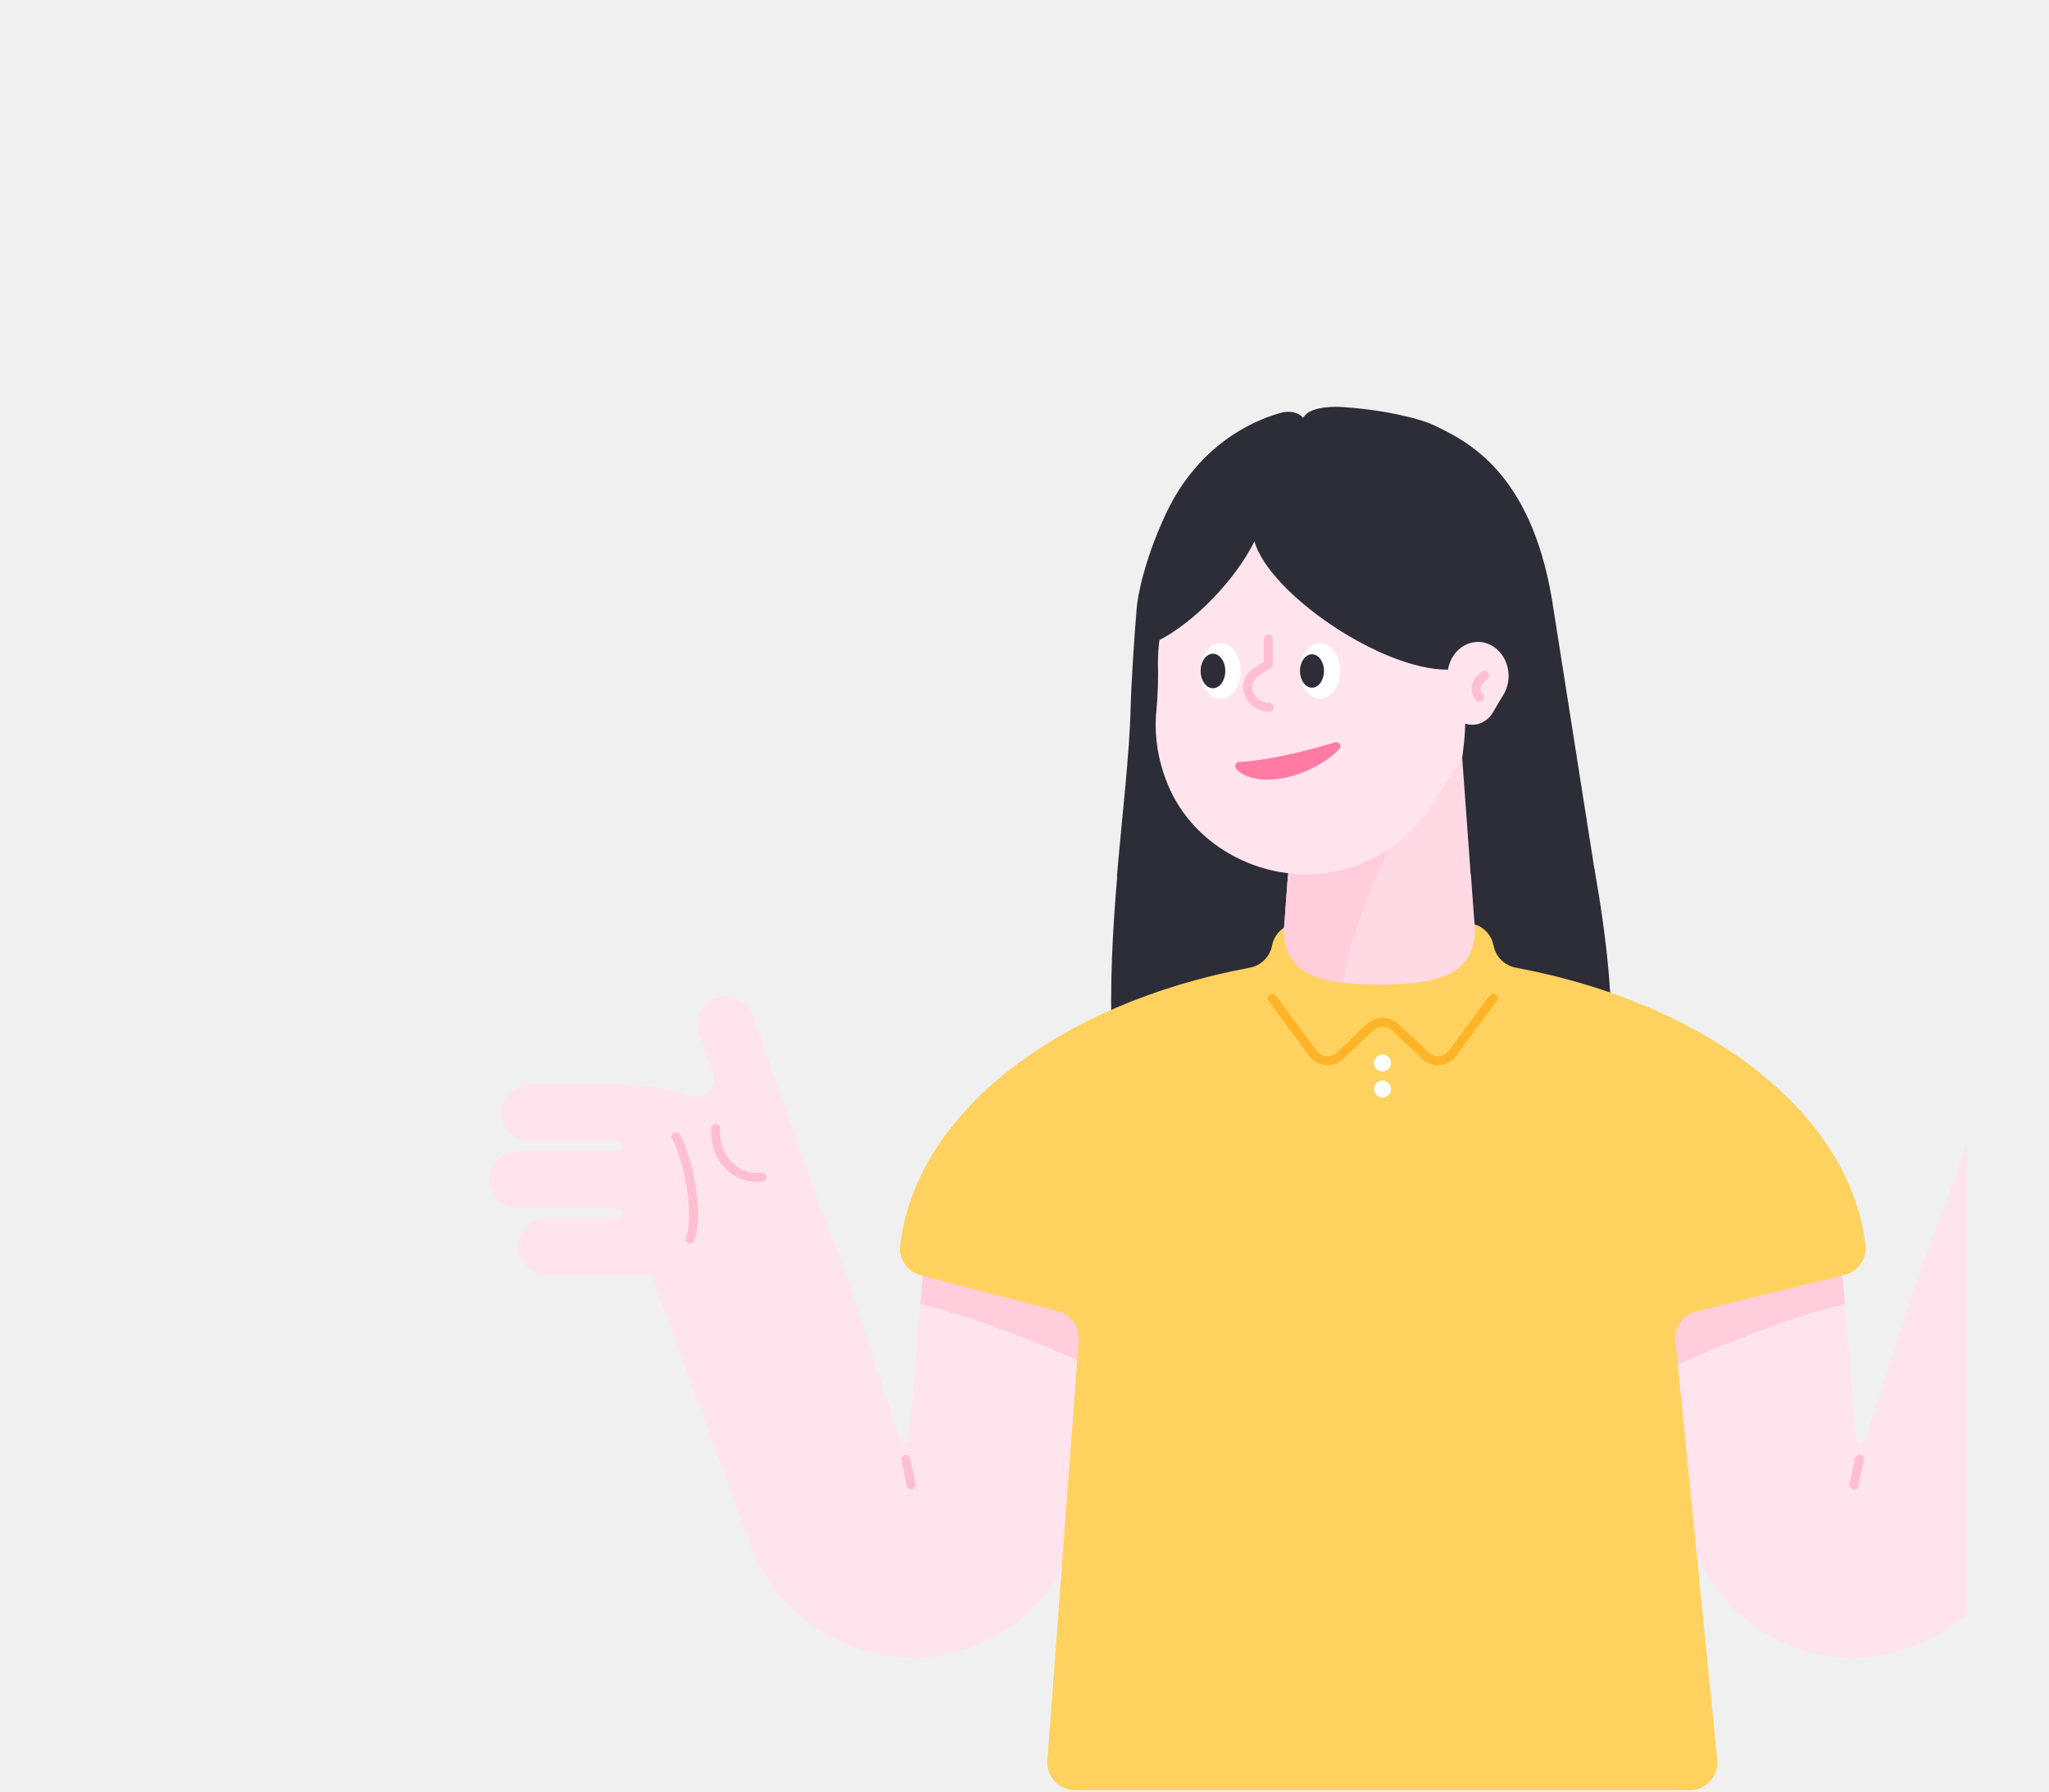
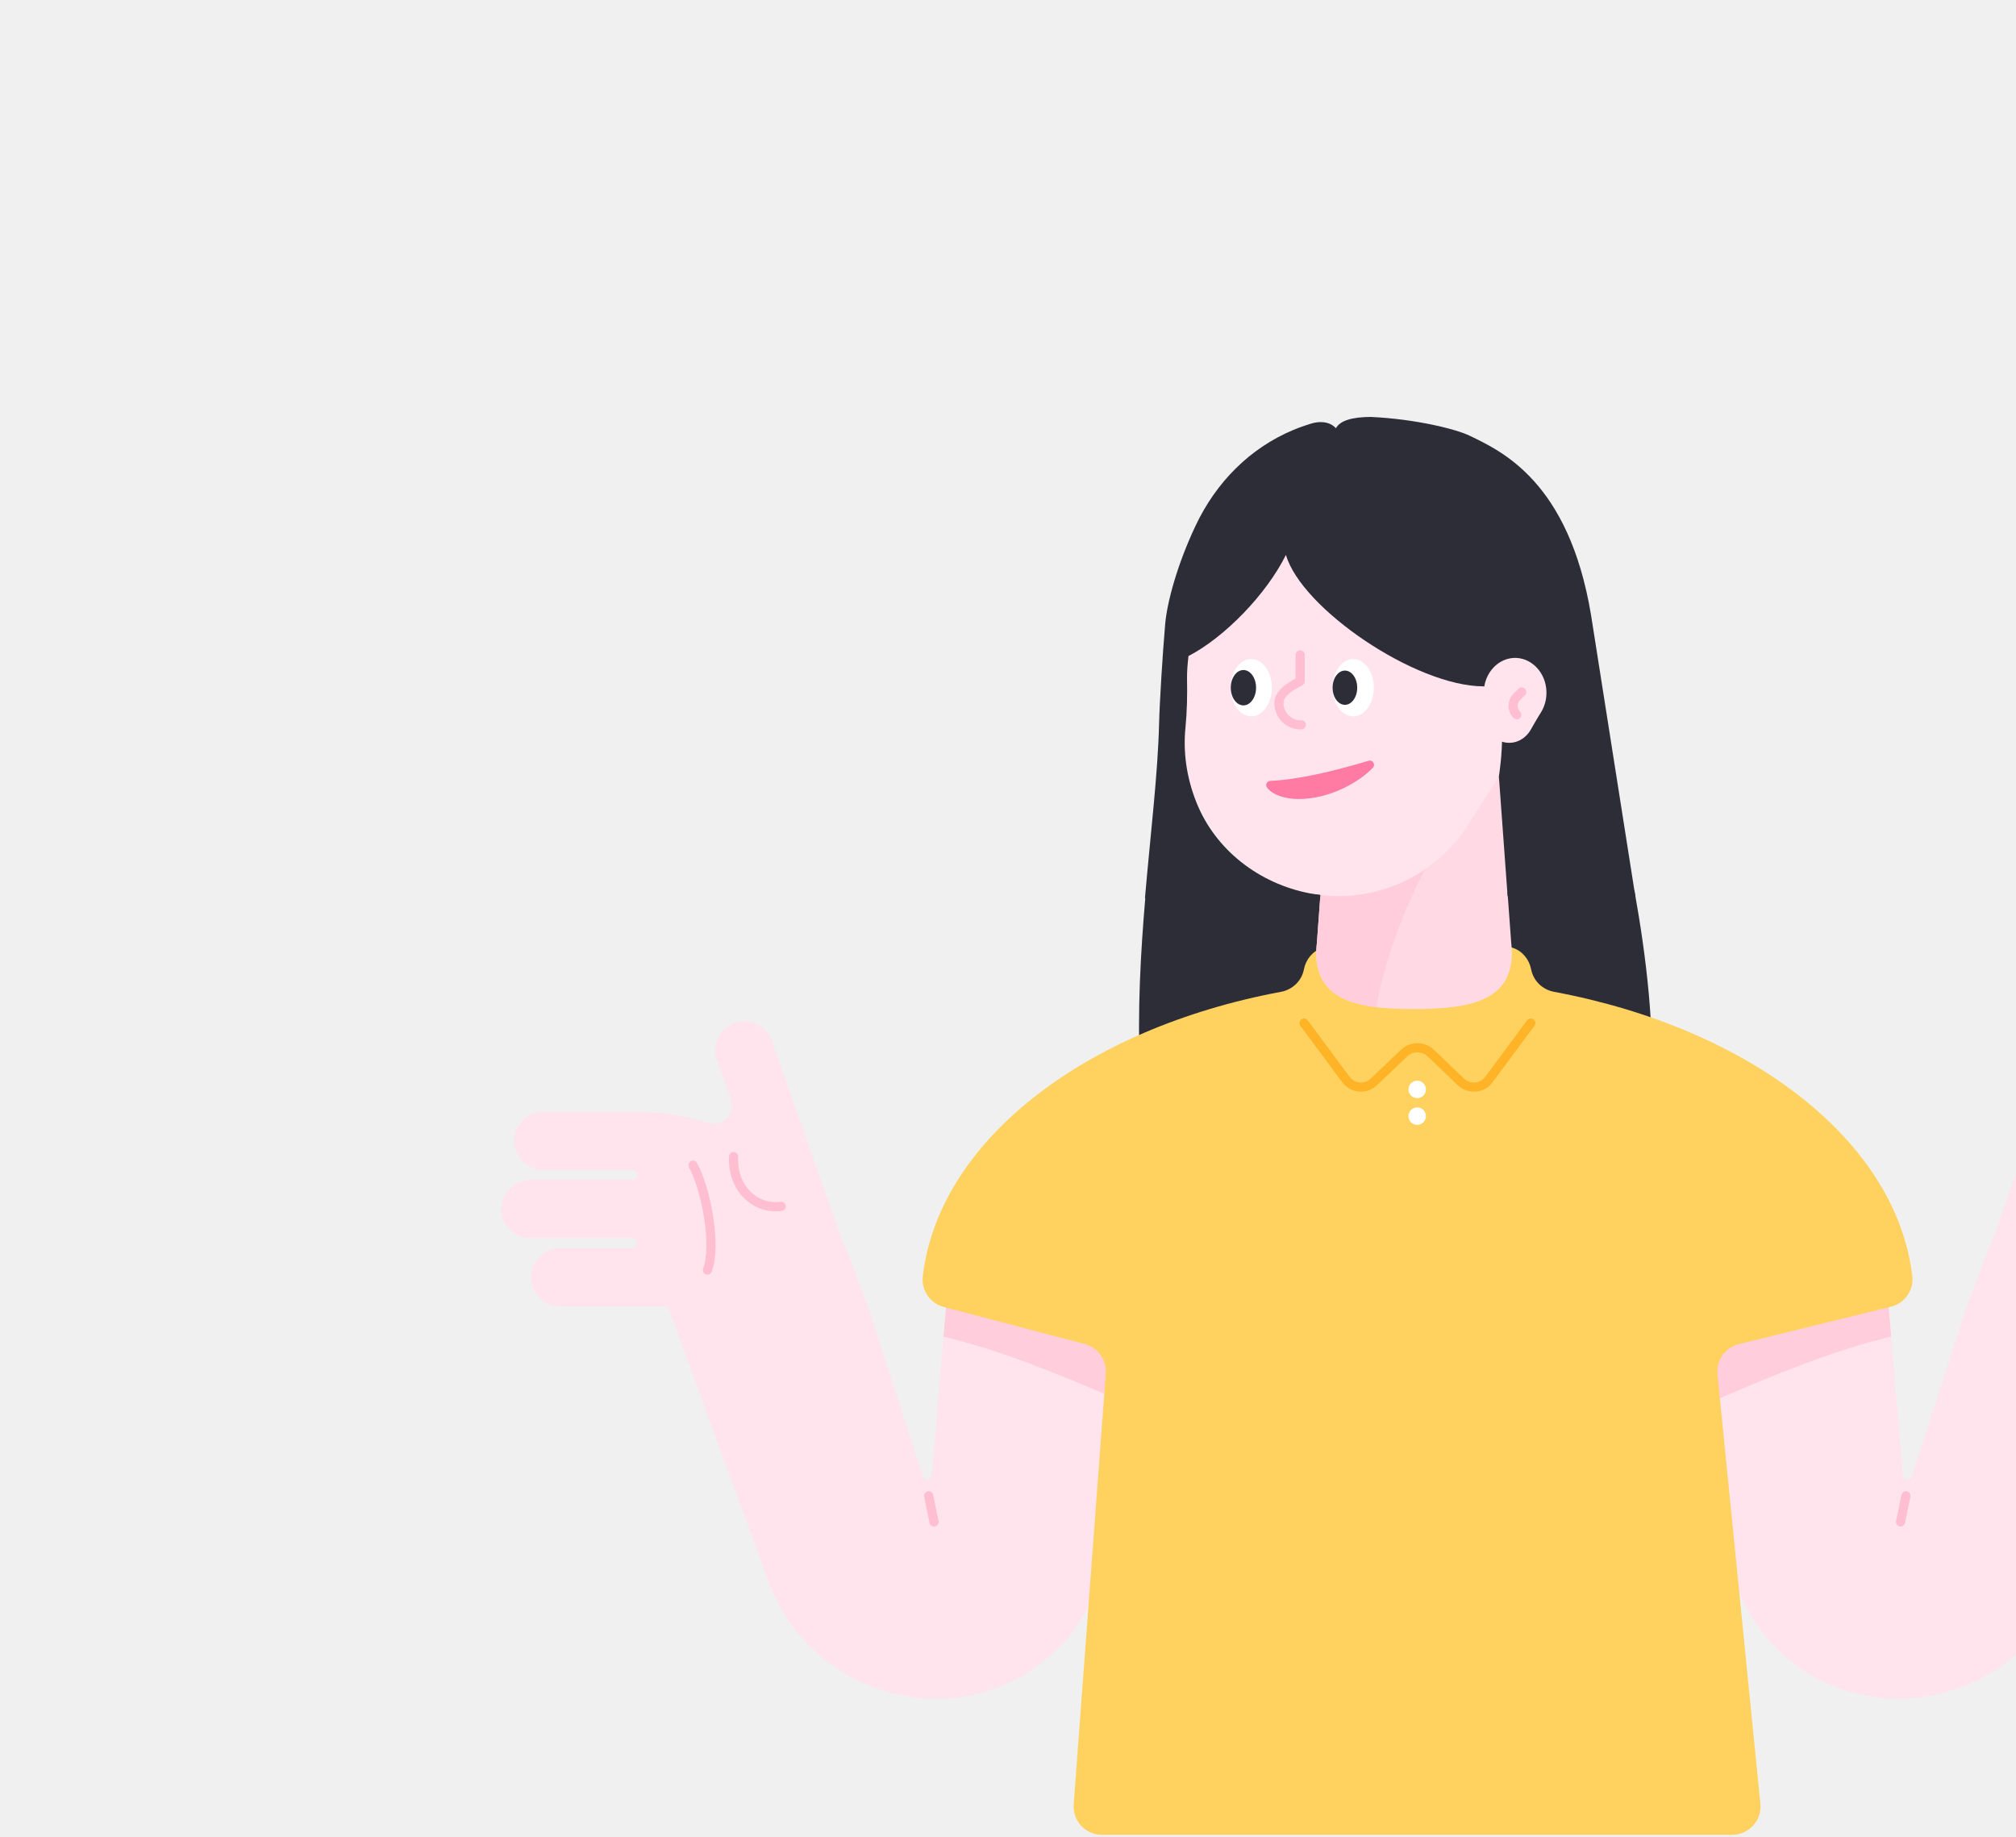
- <svg xmlns="http://www.w3.org/2000/svg" width="398" height="348" viewBox="0 0 398 348" fill="none">
+ <svg xmlns="http://www.w3.org/2000/svg" width="382" height="348" viewBox="0 0 382 348" fill="none">
  <mask id="mask0" mask-type="alpha" maskUnits="userSpaceOnUse" x="0" y="0" width="382" height="348">
-     <path d="M382 324C382 337.255 371.255 348 358 348L24 348C10.745 348 2.95782e-05 337.255 2.84194e-05 324L2.19259e-06 24C1.03382e-06 10.745 10.745 1.93855e-06 24 7.79773e-07L358 -2.84194e-05C371.255 -2.95782e-05 382 10.745 382 24L382 324Z" fill="#FFB428" />
+     <path d="M382 324C382 337.255 371.255 348 358 348L24 348C10.745 348 2.95782e-05 337.255 2.84194e-05 324L2.19259e-06 24C1.03382e-06 10.745 10.745 1.93855e-06 24 7.79773e-07L358 -2.84194e-05C371.255 -2.95782e-05 382 10.745 382 24L382 324Z" fill="#3C6EE6" />
  </mask>
  <g mask="url(#mask0)">
    <path d="M217.037 169.891C215.256 190.648 214.429 214.457 221.976 238.118H304.048C315.306 219.736 314.479 195.397 309.688 168.683L217.037 169.891Z" fill="#2D2D37" />
    <path d="M179.319 246.918L176.541 279.547C176.457 280.459 175.206 280.629 174.888 279.78L164.435 247.554L160.704 237.589C160.407 236.826 160.068 236.084 159.707 235.342L146.308 197.433C145.439 194.529 142.364 192.875 139.46 193.744C136.555 194.614 134.901 197.688 135.771 200.592L138.485 208.246C139.439 210.96 136.873 213.653 134.138 212.762C129.919 211.384 125.424 210.642 120.824 210.642H102.951C99.919 210.642 97.438 213.101 97.438 216.154C97.438 219.186 99.898 221.667 102.951 221.667H119.848C120.378 221.667 120.802 222.091 120.802 222.621C120.802 223.151 120.378 223.575 119.848 223.575H100.512C97.481 223.575 95 226.034 95 229.087C95 232.119 97.459 234.6 100.512 234.6H119.848C120.378 234.6 120.802 235.024 120.802 235.554C120.802 236.084 120.378 236.508 119.848 236.508H106.173C103.141 236.508 100.661 238.967 100.661 242.02C100.661 245.052 103.12 247.533 106.173 247.533H120.802H126.527L145.905 300.473C151.036 313.406 163.545 321.887 177.453 321.887C194.287 321.887 208.323 309.06 209.87 292.311L213.623 251.561L179.319 246.918Z" fill="#FFE4EE" />
    <path d="M139.014 219.144C138.675 225.165 143.149 229.257 148.025 228.578" stroke="#FFBED2" stroke-width="1.736" stroke-miterlimit="10" stroke-linecap="round" stroke-linejoin="round" />
    <path d="M134.053 240.662C135.771 236.019 133.905 225.609 131.318 220.775" stroke="#FFBED2" stroke-width="1.736" stroke-miterlimit="10" stroke-linecap="round" stroke-linejoin="round" />
    <path d="M179.319 246.918L213.602 251.582L212.33 265.427C200.966 260.508 189.75 255.886 178.768 253.257L179.319 246.918Z" fill="#FFCDDC" />
    <path d="M175.968 283.427L176.986 288.388" stroke="#FFBED2" stroke-width="1.736" stroke-miterlimit="10" stroke-linecap="round" stroke-linejoin="round" />
    <path d="M357.794 246.918L360.571 279.547C360.656 280.459 361.907 280.629 362.225 279.78L372.678 247.554L376.409 237.589C376.706 236.826 377.045 236.084 377.405 235.342L390.805 197.433C391.674 194.529 394.748 192.875 397.653 193.744C400.558 194.614 402.211 197.688 401.342 200.592L398.628 208.246C397.674 210.96 400.24 213.653 402.975 212.762C407.194 211.384 411.688 210.642 416.289 210.642H434.162C437.194 210.642 439.675 213.101 439.675 216.154C439.675 219.186 437.215 221.667 434.162 221.667H417.265C416.734 221.667 416.31 222.091 416.31 222.621C416.31 223.151 416.734 223.575 417.265 223.575H436.6C439.632 223.575 442.113 226.034 442.113 229.087C442.113 232.119 439.653 234.6 436.6 234.6H417.265C416.734 234.6 416.31 235.024 416.31 235.554C416.31 236.084 416.734 236.508 417.265 236.508H430.94C433.971 236.508 436.452 238.967 436.452 242.02C436.452 245.052 433.993 247.533 430.94 247.533H416.31H410.586L391.208 300.473C386.077 313.406 373.568 321.887 359.66 321.887C342.826 321.887 328.79 309.06 327.242 292.311L323.49 251.561L357.794 246.918Z" fill="#FFE4EE" />
    <path d="M357.793 246.918L323.51 251.582L324.782 265.427C336.146 260.508 347.362 255.886 358.345 253.257L357.793 246.918Z" fill="#FFCDDC" />
    <path d="M361.144 283.427L360.126 288.388" stroke="#FFBED2" stroke-width="1.736" stroke-miterlimit="10" stroke-linecap="round" stroke-linejoin="round" />
    <path d="M205.524 254.656C208.026 255.314 209.722 257.667 209.531 260.254L203.446 341.901C203.213 345.018 205.673 347.668 208.81 347.668H328.218C331.398 347.668 333.879 344.933 333.561 341.753L325.441 260.423C325.165 257.752 326.904 255.314 329.511 254.678L358.261 247.617C360.869 246.981 362.649 244.522 362.353 241.851C359.342 216.133 331.568 194.868 294.486 187.935C292.281 187.532 290.543 185.857 290.119 183.652C289.758 181.786 288.465 180.196 286.663 179.603C274.62 175.553 262.578 175.553 250.535 179.603C248.733 180.217 247.44 181.786 247.079 183.652C246.655 185.857 244.917 187.532 242.712 187.935C205.588 194.868 177.814 216.154 174.845 241.914C174.549 244.543 176.287 246.981 178.853 247.66L205.524 254.656Z" fill="#FFD25F" />
    <path d="M290.055 193.85L282.126 204.556C280.854 206.274 278.373 206.486 276.825 205.002L271.122 199.553C269.702 198.196 267.454 198.196 266.034 199.553L260.33 205.002C258.783 206.486 256.302 206.253 255.03 204.556L247.101 193.85" stroke="#FFB428" stroke-width="1.736" stroke-miterlimit="10" stroke-linecap="round" stroke-linejoin="round" />
    <path d="M268.536 208.077C269.449 208.077 270.189 207.337 270.189 206.423C270.189 205.51 269.449 204.77 268.536 204.77C267.622 204.77 266.882 205.51 266.882 206.423C266.882 207.337 267.622 208.077 268.536 208.077Z" fill="white" />
    <path d="M268.536 213.143C269.449 213.143 270.189 212.403 270.189 211.49C270.189 210.576 269.449 209.836 268.536 209.836C267.622 209.836 266.882 210.576 266.882 211.49C266.882 212.403 267.622 213.143 268.536 213.143Z" fill="white" />
    <path d="M283.525 140.166H252.338L249.539 178.541C248.267 189.545 256.854 191.198 267.942 191.198C279.01 191.198 287.617 189.523 286.345 178.541L283.525 140.166Z" fill="#FFDAE4" />
    <path d="M260.797 190.838C262.769 178.732 270.826 160.096 276.826 155.325L251.172 156.258L249.539 178.541C248.543 187 253.44 189.926 260.797 190.838Z" fill="#FFCDDC" />
    <path d="M224.5 118.285C224.5 97.911 241.504 81.522 262.091 82.518C280.345 83.409 295.313 98.441 296.098 116.717C296.458 125.112 293.914 132.872 289.419 139.148C285.434 144.703 281.85 150.512 278.183 156.279C272.31 165.501 261.412 171.205 249.327 169.487C237.645 167.812 227.998 158.929 225.306 147.438C224.521 144.13 224.352 140.908 224.648 137.833C225.221 132.024 224.903 126.172 224.564 120.363C224.521 119.664 224.5 118.985 224.5 118.285Z" fill="#FFE4EE" />
    <path d="M259.334 144.152C252.507 146.188 246.104 147.693 240.677 147.969C240.062 148.011 239.702 148.689 240.062 149.198C240.974 150.492 243.285 151.403 246.02 151.403C252.253 151.403 257.871 147.926 260.161 145.446C260.691 144.852 260.097 143.919 259.334 144.152Z" fill="#FF7BA4" />
    <path d="M301.462 116.442C297.243 91.255 284.543 85.488 278.479 82.562C275.956 81.332 268.345 79.403 259.716 79C256.302 79.021 253.928 79.657 253.143 81.141C252.168 80.081 250.79 79.848 249.433 80.039C248.712 80.145 247.991 80.399 247.292 80.633C246.571 80.866 245.85 81.141 245.129 81.438C236.776 84.915 230.394 91.445 226.535 99.629C222.995 107.135 221.15 114.174 220.79 118.181C220.302 123.799 219.729 132.937 219.623 137.283C219.39 146.654 217.991 158.103 216.952 170.167H250.133L250.175 169.573C249.687 169.51 249.136 169.446 248.203 169.277C238.641 167.453 230.309 161.093 226.705 152.04C224.754 147.142 224.182 142.35 224.627 137.877C224.924 134.803 224.987 131.728 224.924 128.654C224.903 127.191 225.03 125.75 225.2 124.308C232.069 120.746 239.956 112.605 243.666 105.142C246.55 115.212 268.154 130.054 281.151 130.054C286.536 131.283 284.076 146.803 284.013 147.121L285.667 169.785H309.858L301.462 116.442Z" fill="#2D2D37" />
    <path d="M281.151 131.26C281.151 127.507 283.971 124.496 287.384 124.666C290.416 124.836 292.897 127.592 293.024 130.963C293.087 132.511 292.663 133.931 291.921 135.097C291.264 136.115 290.67 137.196 290.056 138.256C289.08 139.952 287.278 141.012 285.264 140.694C283.335 140.398 281.723 138.744 281.278 136.645C281.151 136.03 281.13 135.436 281.172 134.885C281.278 133.825 281.214 132.744 281.151 131.663C281.151 131.514 281.151 131.387 281.151 131.26Z" fill="#FFE4EE" />
    <path d="M237.094 135.735C239.248 135.735 240.995 133.305 240.995 130.307C240.995 127.31 239.248 124.88 237.094 124.88C234.939 124.88 233.192 127.31 233.192 130.307C233.192 133.305 234.939 135.735 237.094 135.735Z" fill="white" />
    <path d="M256.408 135.735C258.563 135.735 260.31 133.305 260.31 130.307C260.31 127.31 258.563 124.88 256.408 124.88C254.254 124.88 252.507 127.31 252.507 130.307C252.507 133.305 254.254 135.735 256.408 135.735Z" fill="white" />
    <path d="M235.609 133.657C236.932 133.657 238.005 132.157 238.005 130.307C238.005 128.457 236.932 126.957 235.609 126.957C234.286 126.957 233.213 128.457 233.213 130.307C233.213 132.157 234.286 133.657 235.609 133.657Z" fill="#2D2D37" />
    <path d="M254.84 133.55C256.128 133.55 257.172 132.098 257.172 130.306C257.172 128.515 256.128 127.062 254.84 127.062C253.551 127.062 252.507 128.515 252.507 130.306C252.507 132.098 253.551 133.55 254.84 133.55Z" fill="#2D2D37" />
    <path d="M288.339 131.113L287.406 132.046C286.473 132.979 286.473 134.506 287.406 135.438" stroke="#FFBED2" stroke-width="1.736" stroke-miterlimit="10" stroke-linecap="round" stroke-linejoin="round" />
    <path d="M246.571 137.346C244.281 137.409 242.394 135.607 242.331 133.317C242.267 131.028 245.468 129.607 246.359 129.077V124.095" stroke="#FFBED2" stroke-width="1.736" stroke-miterlimit="10" stroke-linecap="round" stroke-linejoin="round" />
  </g>
</svg>
